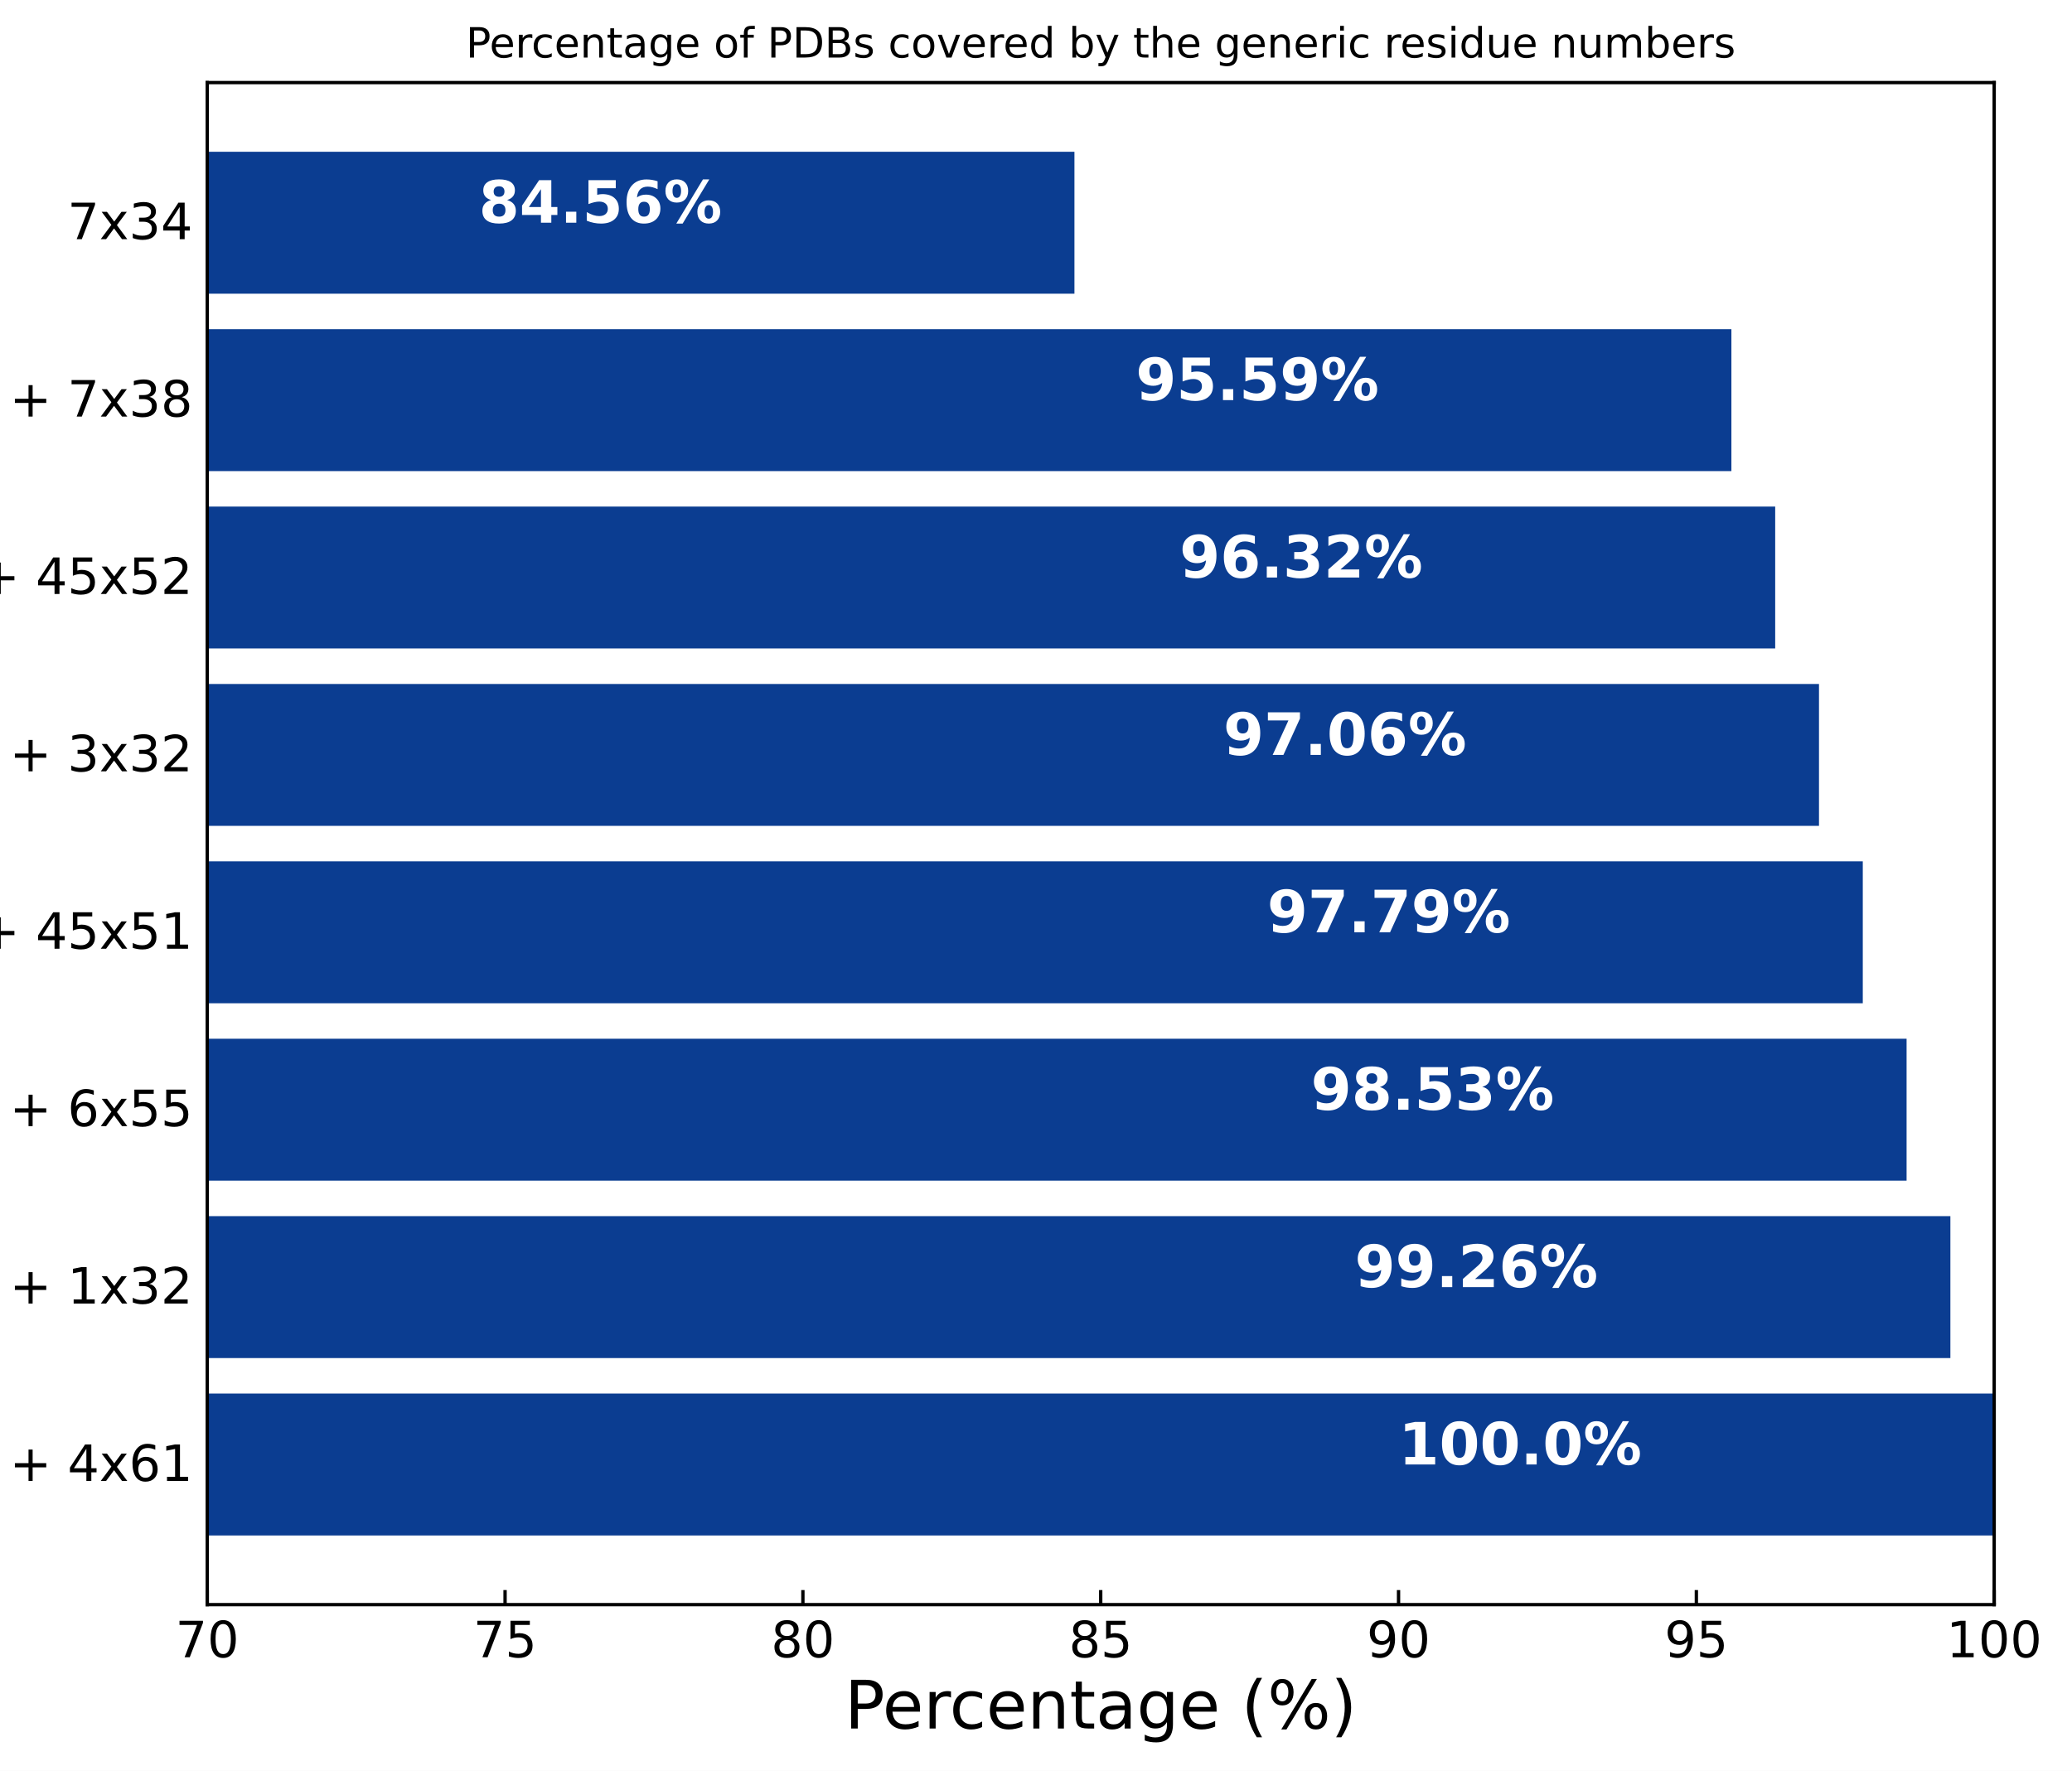
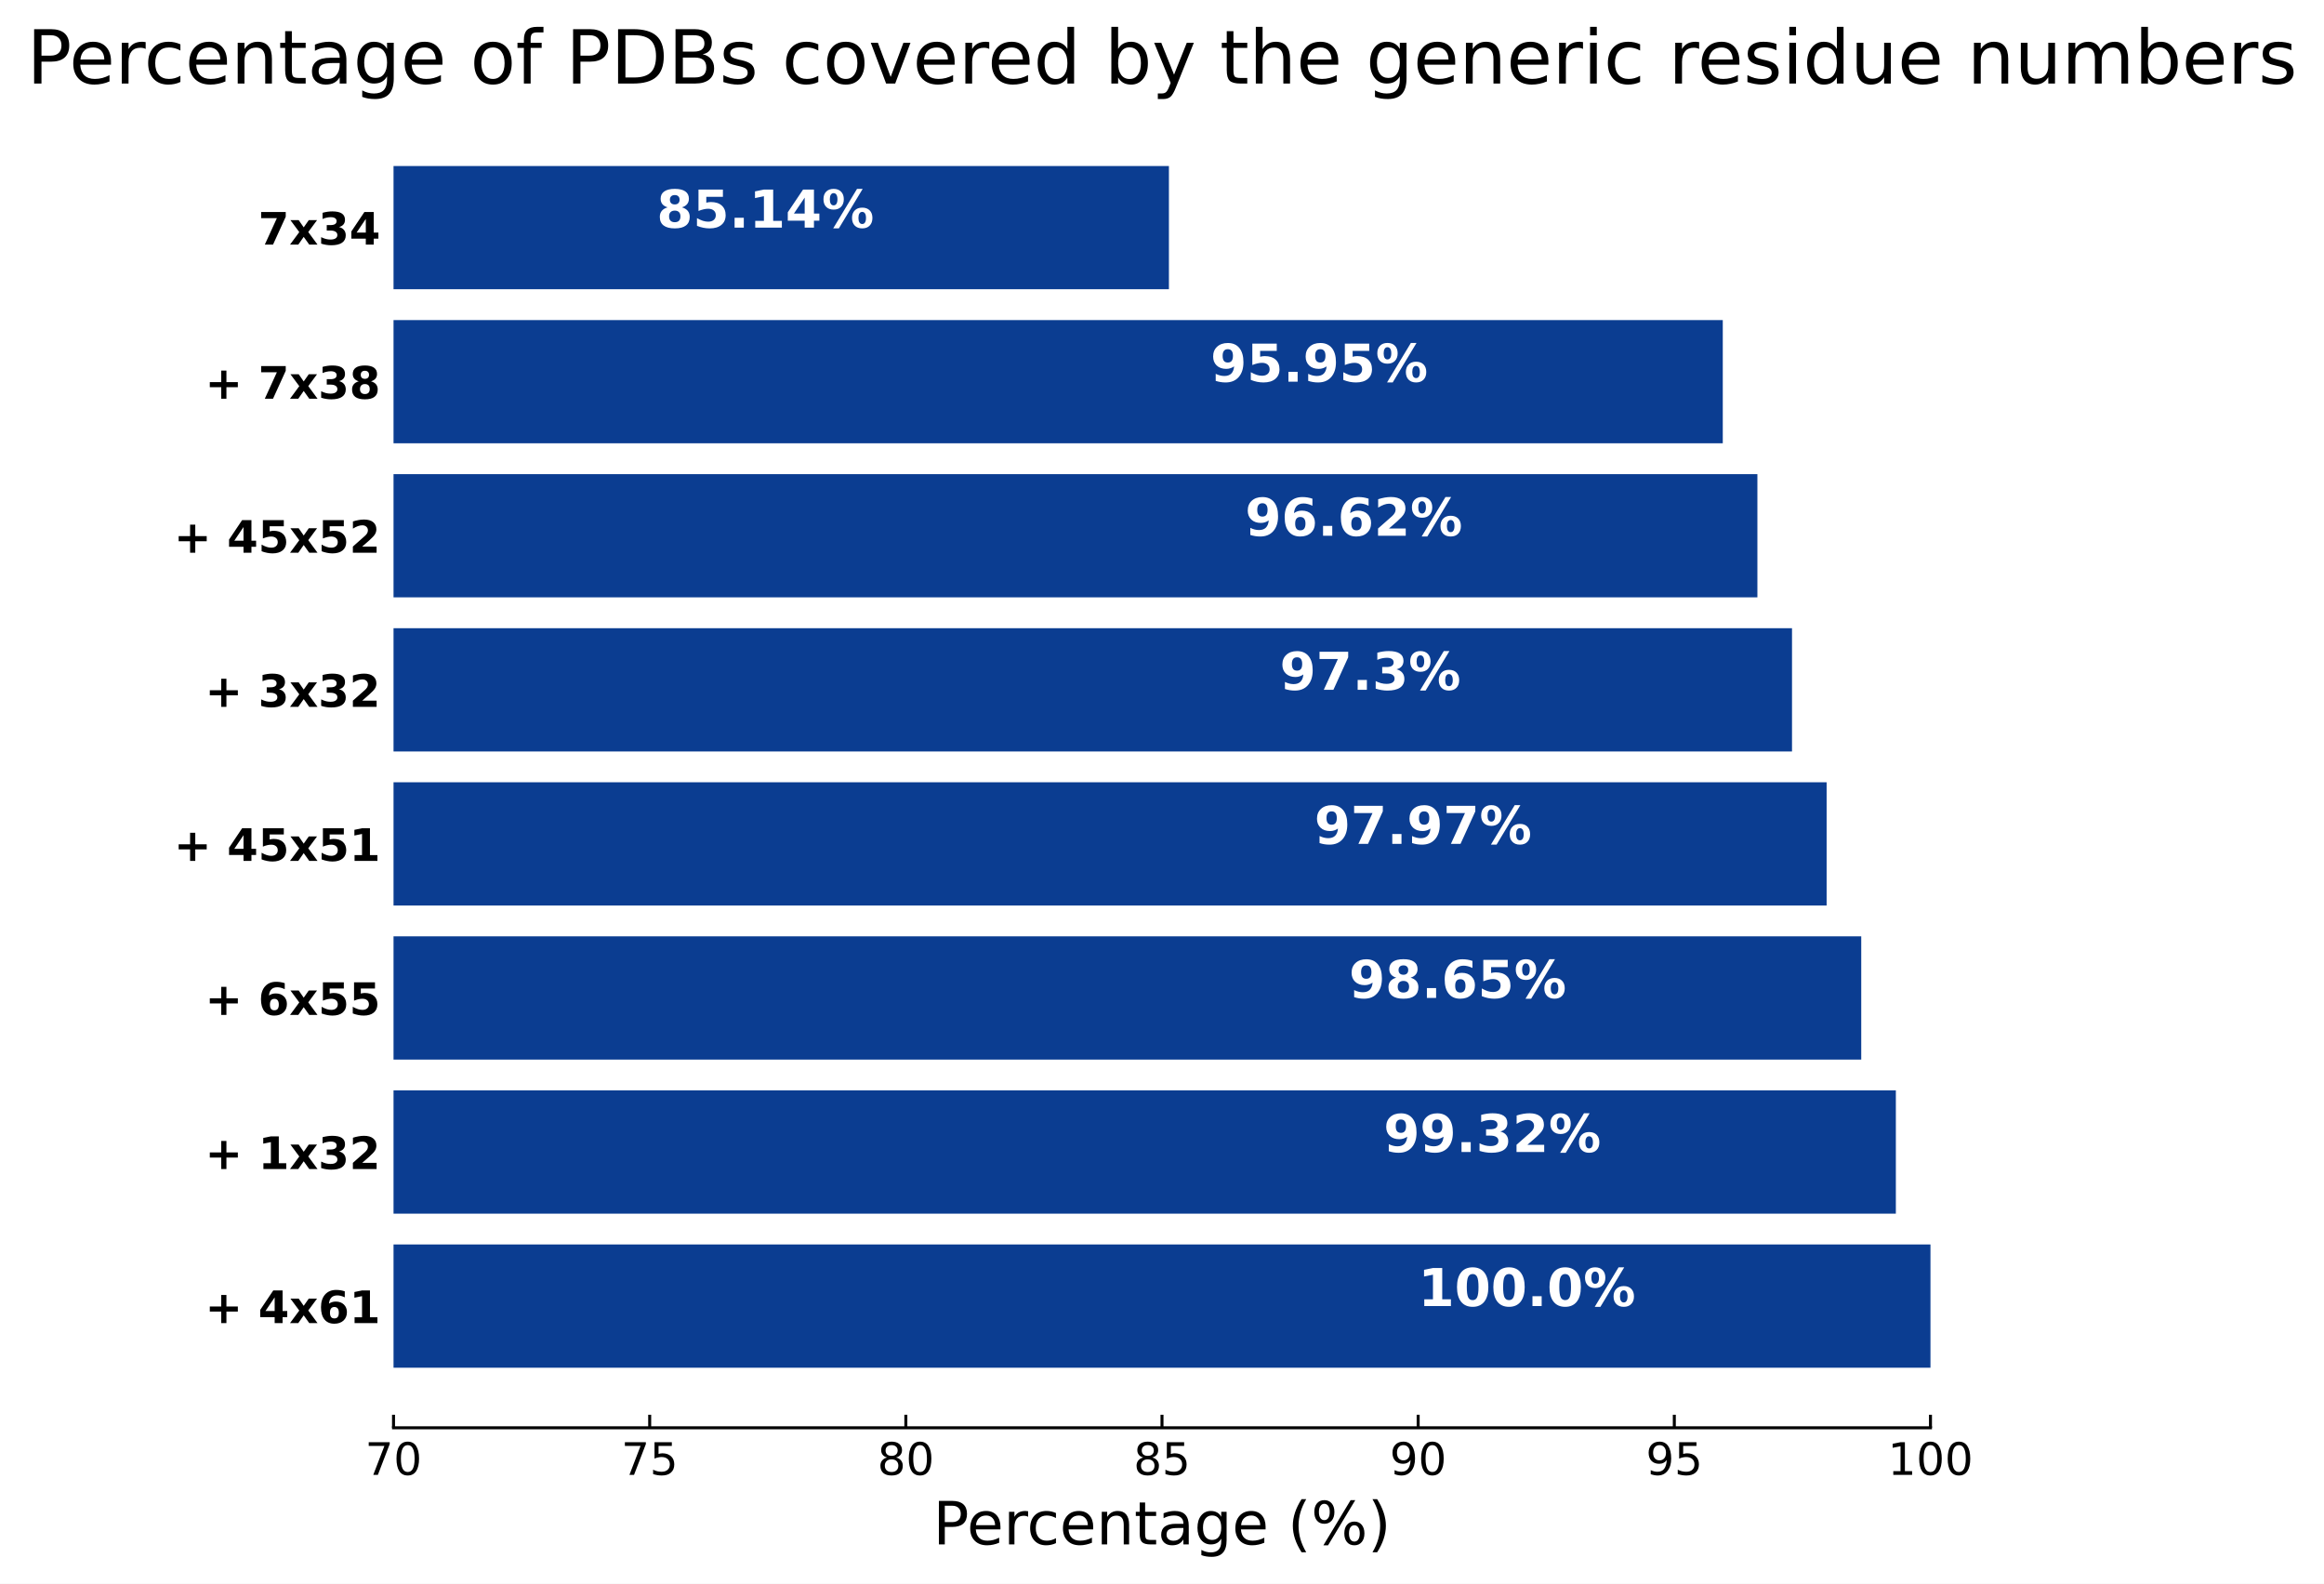
- <svg xmlns="http://www.w3.org/2000/svg" xmlns:xlink="http://www.w3.org/1999/xlink" width="496.65pt" height="424.493pt" viewBox="0 0 496.65 424.493" version="1.1">
+ <svg xmlns="http://www.w3.org/2000/svg" xmlns:xlink="http://www.w3.org/1999/xlink" width="623.094pt" height="424.616pt" viewBox="0 0 623.094 424.616" version="1.1">
  <defs>
    <style type="text/css">*{stroke-linejoin: round; stroke-linecap: butt}</style>
  </defs>
  <g id="figure_1">
    <g id="patch_1">
-       <path d="M 0 424.493  L 496.65 424.493  L 496.65 -0  L 0 -0  z " style="fill: #ffffff" />
+       <path d="M 0 424.616  L 623.094 424.616  L 623.094 0  L 0 0  z " style="fill: #ffffff" />
    </g>
    <g id="axes_1">
      <g id="patch_2">
-         <path d="M 49.678 384.657  L 477.998 384.657  L 477.998 19.797  L 49.678 19.797  z " style="fill: #ffffff" />
+         <path d="M 105.509 382.817  L 517.584 382.817  L 517.584 28.397  L 105.509 28.397  z " style="fill: #ffffff" />
      </g>
      <g id="patch_3">
-         <path d="M -949.736 36.381  L 257.539 36.381  L 257.539 70.401  L -949.736 70.401  z " clip-path="url(#pdeca857406)" style="fill: #0b3d91" />
+         <path d="M -855.999 44.507  L 313.403 44.507  L 313.403 77.553  L -855.999 77.553  z " clip-path="url(#p543beb3cb7)" style="fill: #0b3d91" />
      </g>
      <g id="patch_4">
-         <path d="M -949.736 78.906  L 415.009 78.906  L 415.009 112.925  L -949.736 112.925  z " clip-path="url(#pdeca857406)" style="fill: #0b3d91" />
+         <path d="M -855.999 85.815  L 461.899 85.815  L 461.899 118.861  L -855.999 118.861  z " clip-path="url(#p543beb3cb7)" style="fill: #0b3d91" />
      </g>
      <g id="patch_5">
-         <path d="M -949.736 121.43  L 425.507 121.43  L 425.507 155.45  L -949.736 155.45  z " clip-path="url(#pdeca857406)" style="fill: #0b3d91" />
+         <path d="M -855.999 127.122  L 471.18 127.122  L 471.18 160.168  L -855.999 160.168  z " clip-path="url(#p543beb3cb7)" style="fill: #0b3d91" />
      </g>
      <g id="patch_6">
-         <path d="M -949.736 163.955  L 436.005 163.955  L 436.005 197.974  L -949.736 197.974  z " clip-path="url(#pdeca857406)" style="fill: #0b3d91" />
+         <path d="M -855.999 168.43  L 480.461 168.43  L 480.461 201.476  L -855.999 201.476  z " clip-path="url(#p543beb3cb7)" style="fill: #0b3d91" />
      </g>
      <g id="patch_7">
-         <path d="M -949.736 206.479  L 446.503 206.479  L 446.503 240.499  L -949.736 240.499  z " clip-path="url(#pdeca857406)" style="fill: #0b3d91" />
+         <path d="M -855.999 209.738  L 489.741 209.738  L 489.741 242.784  L -855.999 242.784  z " clip-path="url(#p543beb3cb7)" style="fill: #0b3d91" />
      </g>
      <g id="patch_8">
-         <path d="M -949.736 249.004  L 457.001 249.004  L 457.001 283.023  L -949.736 283.023  z " clip-path="url(#pdeca857406)" style="fill: #0b3d91" />
+         <path d="M -855.999 251.045  L 499.022 251.045  L 499.022 284.091  L -855.999 284.091  z " clip-path="url(#p543beb3cb7)" style="fill: #0b3d91" />
      </g>
      <g id="patch_9">
-         <path d="M -949.736 291.528  L 467.499 291.528  L 467.499 325.548  L -949.736 325.548  z " clip-path="url(#pdeca857406)" style="fill: #0b3d91" />
+         <path d="M -855.999 292.353  L 508.303 292.353  L 508.303 325.399  L -855.999 325.399  z " clip-path="url(#p543beb3cb7)" style="fill: #0b3d91" />
      </g>
      <g id="patch_10">
-         <path d="M -949.736 334.053  L 477.998 334.053  L 477.998 368.072  L -949.736 368.072  z " clip-path="url(#pdeca857406)" style="fill: #0b3d91" />
+         <path d="M -855.999 333.661  L 517.584 333.661  L 517.584 366.707  L -855.999 366.707  z " clip-path="url(#p543beb3cb7)" style="fill: #0b3d91" />
      </g>
      <g id="matplotlib.axis_1">
        <g id="xtick_1">
          <g id="line2d_1">
            <defs>
-               <path id="m3e01329a9e" d="M 0 0  L 0 -3.5  " style="stroke: #000000; stroke-width: 0.8" />
+               <path id="m7b13220151" d="M 0 0  L 0 -3.5  " style="stroke: #000000; stroke-width: 0.8" />
            </defs>
            <g>
-               <use xlink:href="#m3e01329a9e" x="49.678" y="384.657" style="stroke: #000000; stroke-width: 0.8" />
+               <use xlink:href="#m7b13220151" x="105.509" y="382.817" style="stroke: #000000; stroke-width: 0.8" />
            </g>
          </g>
          <g id="text_1">
-             <text style="font: 12px 'DejaVu Sans', 'Bitstream Vera Sans', 'Computer Modern Sans Serif', 'Lucida Grande', 'Verdana', 'Geneva', 'Lucid', 'Arial', 'Helvetica', 'Avant Garde', sans-serif; text-anchor: middle" x="49.678" y="397.275" transform="rotate(-0 49.6775 397.275)">70</text>
+             <text style="font: 12px 'DejaVu Sans', 'Bitstream Vera Sans', 'Computer Modern Sans Serif', 'Lucida Grande', 'Verdana', 'Geneva', 'Lucid', 'Arial', 'Helvetica', 'Avant Garde', sans-serif; text-anchor: middle" x="105.509" y="395.435" transform="rotate(-0 105.5094 395.435)">70</text>
          </g>
        </g>
        <g id="xtick_2">
          <g id="line2d_2">
            <g>
-               <use xlink:href="#m3e01329a9e" x="121.064" y="384.657" style="stroke: #000000; stroke-width: 0.8" />
+               <use xlink:href="#m7b13220151" x="174.189" y="382.817" style="stroke: #000000; stroke-width: 0.8" />
            </g>
          </g>
          <g id="text_2">
-             <text style="font: 12px 'DejaVu Sans', 'Bitstream Vera Sans', 'Computer Modern Sans Serif', 'Lucida Grande', 'Verdana', 'Geneva', 'Lucid', 'Arial', 'Helvetica', 'Avant Garde', sans-serif; text-anchor: middle" x="121.064" y="397.275" transform="rotate(-0 121.0642 397.275)">75</text>
+             <text style="font: 12px 'DejaVu Sans', 'Bitstream Vera Sans', 'Computer Modern Sans Serif', 'Lucida Grande', 'Verdana', 'Geneva', 'Lucid', 'Arial', 'Helvetica', 'Avant Garde', sans-serif; text-anchor: middle" x="174.189" y="395.435" transform="rotate(-0 174.1885 395.435)">75</text>
          </g>
        </g>
        <g id="xtick_3">
          <g id="line2d_3">
            <g>
-               <use xlink:href="#m3e01329a9e" x="192.451" y="384.657" style="stroke: #000000; stroke-width: 0.8" />
+               <use xlink:href="#m7b13220151" x="242.868" y="382.817" style="stroke: #000000; stroke-width: 0.8" />
            </g>
          </g>
          <g id="text_3">
-             <text style="font: 12px 'DejaVu Sans', 'Bitstream Vera Sans', 'Computer Modern Sans Serif', 'Lucida Grande', 'Verdana', 'Geneva', 'Lucid', 'Arial', 'Helvetica', 'Avant Garde', sans-serif; text-anchor: middle" x="192.451" y="397.275" transform="rotate(-0 192.4508 397.275)">80</text>
+             <text style="font: 12px 'DejaVu Sans', 'Bitstream Vera Sans', 'Computer Modern Sans Serif', 'Lucida Grande', 'Verdana', 'Geneva', 'Lucid', 'Arial', 'Helvetica', 'Avant Garde', sans-serif; text-anchor: middle" x="242.868" y="395.435" transform="rotate(-0 242.8677 395.435)">80</text>
          </g>
        </g>
        <g id="xtick_4">
          <g id="line2d_4">
            <g>
-               <use xlink:href="#m3e01329a9e" x="263.837" y="384.657" style="stroke: #000000; stroke-width: 0.8" />
+               <use xlink:href="#m7b13220151" x="311.547" y="382.817" style="stroke: #000000; stroke-width: 0.8" />
            </g>
          </g>
          <g id="text_4">
-             <text style="font: 12px 'DejaVu Sans', 'Bitstream Vera Sans', 'Computer Modern Sans Serif', 'Lucida Grande', 'Verdana', 'Geneva', 'Lucid', 'Arial', 'Helvetica', 'Avant Garde', sans-serif; text-anchor: middle" x="263.837" y="397.275" transform="rotate(-0 263.8375 397.275)">85</text>
+             <text style="font: 12px 'DejaVu Sans', 'Bitstream Vera Sans', 'Computer Modern Sans Serif', 'Lucida Grande', 'Verdana', 'Geneva', 'Lucid', 'Arial', 'Helvetica', 'Avant Garde', sans-serif; text-anchor: middle" x="311.547" y="395.435" transform="rotate(-0 311.5469 395.435)">85</text>
          </g>
        </g>
        <g id="xtick_5">
          <g id="line2d_5">
            <g>
-               <use xlink:href="#m3e01329a9e" x="335.224" y="384.657" style="stroke: #000000; stroke-width: 0.8" />
+               <use xlink:href="#m7b13220151" x="380.226" y="382.817" style="stroke: #000000; stroke-width: 0.8" />
            </g>
          </g>
          <g id="text_5">
-             <text style="font: 12px 'DejaVu Sans', 'Bitstream Vera Sans', 'Computer Modern Sans Serif', 'Lucida Grande', 'Verdana', 'Geneva', 'Lucid', 'Arial', 'Helvetica', 'Avant Garde', sans-serif; text-anchor: middle" x="335.224" y="397.275" transform="rotate(-0 335.2242 397.275)">90</text>
+             <text style="font: 12px 'DejaVu Sans', 'Bitstream Vera Sans', 'Computer Modern Sans Serif', 'Lucida Grande', 'Verdana', 'Geneva', 'Lucid', 'Arial', 'Helvetica', 'Avant Garde', sans-serif; text-anchor: middle" x="380.226" y="395.435" transform="rotate(-0 380.226 395.435)">90</text>
          </g>
        </g>
        <g id="xtick_6">
          <g id="line2d_6">
            <g>
-               <use xlink:href="#m3e01329a9e" x="406.611" y="384.657" style="stroke: #000000; stroke-width: 0.8" />
+               <use xlink:href="#m7b13220151" x="448.905" y="382.817" style="stroke: #000000; stroke-width: 0.8" />
            </g>
          </g>
          <g id="text_6">
-             <text style="font: 12px 'DejaVu Sans', 'Bitstream Vera Sans', 'Computer Modern Sans Serif', 'Lucida Grande', 'Verdana', 'Geneva', 'Lucid', 'Arial', 'Helvetica', 'Avant Garde', sans-serif; text-anchor: middle" x="406.611" y="397.275" transform="rotate(-0 406.6108 397.275)">95</text>
+             <text style="font: 12px 'DejaVu Sans', 'Bitstream Vera Sans', 'Computer Modern Sans Serif', 'Lucida Grande', 'Verdana', 'Geneva', 'Lucid', 'Arial', 'Helvetica', 'Avant Garde', sans-serif; text-anchor: middle" x="448.905" y="395.435" transform="rotate(-0 448.9052 395.435)">95</text>
          </g>
        </g>
        <g id="xtick_7">
          <g id="line2d_7">
            <g>
-               <use xlink:href="#m3e01329a9e" x="477.998" y="384.657" style="stroke: #000000; stroke-width: 0.8" />
+               <use xlink:href="#m7b13220151" x="517.584" y="382.817" style="stroke: #000000; stroke-width: 0.8" />
            </g>
          </g>
          <g id="text_7">
-             <text style="font: 12px 'DejaVu Sans', 'Bitstream Vera Sans', 'Computer Modern Sans Serif', 'Lucida Grande', 'Verdana', 'Geneva', 'Lucid', 'Arial', 'Helvetica', 'Avant Garde', sans-serif; text-anchor: middle" x="477.998" y="397.275" transform="rotate(-0 477.9975 397.275)">100</text>
+             <text style="font: 12px 'DejaVu Sans', 'Bitstream Vera Sans', 'Computer Modern Sans Serif', 'Lucida Grande', 'Verdana', 'Geneva', 'Lucid', 'Arial', 'Helvetica', 'Avant Garde', sans-serif; text-anchor: middle" x="517.584" y="395.435" transform="rotate(-0 517.5844 395.435)">100</text>
          </g>
        </g>
        <g id="text_8">
-           <text style="font: 16px 'DejaVu Sans', 'Bitstream Vera Sans', 'Computer Modern Sans Serif', 'Lucida Grande', 'Verdana', 'Geneva', 'Lucid', 'Arial', 'Helvetica', 'Avant Garde', sans-serif; text-anchor: middle" x="263.837" y="414.348" transform="rotate(-0 263.8375 414.3481)">Percentage (%)</text>
+           <text style="font: 16px 'DejaVu Sans', 'Bitstream Vera Sans', 'Computer Modern Sans Serif', 'Lucida Grande', 'Verdana', 'Geneva', 'Lucid', 'Arial', 'Helvetica', 'Avant Garde', sans-serif; text-anchor: middle" x="311.547" y="414.088" transform="rotate(-0 311.5469 414.0881)">Percentage (%)</text>
        </g>
      </g>
      <g id="matplotlib.axis_2">
        <g id="ytick_1">
          <g id="line2d_8" />
          <g id="text_9">
-             <text style="font: 12px 'DejaVu Sans', 'Bitstream Vera Sans', 'Computer Modern Sans Serif', 'Lucida Grande', 'Verdana', 'Geneva', 'Lucid', 'Arial', 'Helvetica', 'Avant Garde', sans-serif; text-anchor: end" x="46.178" y="57.334" transform="rotate(-0 46.1775 57.33434)"> 7x34</text>
+             <text style="font: 700 12px 'DejaVu Sans', 'Bitstream Vera Sans', 'Computer Modern Sans Serif', 'Lucida Grande', 'Verdana', 'Geneva', 'Lucid', 'Arial', 'Helvetica', 'Avant Garde', sans-serif; text-anchor: end" x="102.009" y="65.589" transform="rotate(-0 102.0094 65.58901)"> 7x34</text>
          </g>
        </g>
        <g id="ytick_2">
          <g id="line2d_9" />
          <g id="text_10">
-             <text style="font: 12px 'DejaVu Sans', 'Bitstream Vera Sans', 'Computer Modern Sans Serif', 'Lucida Grande', 'Verdana', 'Geneva', 'Lucid', 'Arial', 'Helvetica', 'Avant Garde', sans-serif; text-anchor: end" x="46.178" y="99.859" transform="rotate(-0 46.1775 99.85881)">+ 7x38</text>
+             <text style="font: 700 12px 'DejaVu Sans', 'Bitstream Vera Sans', 'Computer Modern Sans Serif', 'Lucida Grande', 'Verdana', 'Geneva', 'Lucid', 'Arial', 'Helvetica', 'Avant Garde', sans-serif; text-anchor: end" x="102.009" y="106.897" transform="rotate(-0 102.0094 106.8967)">+ 7x38</text>
          </g>
        </g>
        <g id="ytick_3">
          <g id="line2d_10" />
          <g id="text_11">
-             <text style="font: 12px 'DejaVu Sans', 'Bitstream Vera Sans', 'Computer Modern Sans Serif', 'Lucida Grande', 'Verdana', 'Geneva', 'Lucid', 'Arial', 'Helvetica', 'Avant Garde', sans-serif; text-anchor: end" x="46.178" y="142.383" transform="rotate(-0 46.1775 142.3833)">+ 45x52</text>
+             <text style="font: 700 12px 'DejaVu Sans', 'Bitstream Vera Sans', 'Computer Modern Sans Serif', 'Lucida Grande', 'Verdana', 'Geneva', 'Lucid', 'Arial', 'Helvetica', 'Avant Garde', sans-serif; text-anchor: end" x="102.009" y="148.204" transform="rotate(-0 102.0094 148.2044)">+ 45x52</text>
          </g>
        </g>
        <g id="ytick_4">
          <g id="line2d_11" />
          <g id="text_12">
-             <text style="font: 12px 'DejaVu Sans', 'Bitstream Vera Sans', 'Computer Modern Sans Serif', 'Lucida Grande', 'Verdana', 'Geneva', 'Lucid', 'Arial', 'Helvetica', 'Avant Garde', sans-serif; text-anchor: end" x="46.178" y="184.908" transform="rotate(-0 46.1775 184.9078)">+ 3x32</text>
+             <text style="font: 700 12px 'DejaVu Sans', 'Bitstream Vera Sans', 'Computer Modern Sans Serif', 'Lucida Grande', 'Verdana', 'Geneva', 'Lucid', 'Arial', 'Helvetica', 'Avant Garde', sans-serif; text-anchor: end" x="102.009" y="189.512" transform="rotate(-0 102.0094 189.5121)">+ 3x32</text>
          </g>
        </g>
        <g id="ytick_5">
          <g id="line2d_12" />
          <g id="text_13">
-             <text style="font: 12px 'DejaVu Sans', 'Bitstream Vera Sans', 'Computer Modern Sans Serif', 'Lucida Grande', 'Verdana', 'Geneva', 'Lucid', 'Arial', 'Helvetica', 'Avant Garde', sans-serif; text-anchor: end" x="46.178" y="227.432" transform="rotate(-0 46.1775 227.4322)">+ 45x51</text>
+             <text style="font: 700 12px 'DejaVu Sans', 'Bitstream Vera Sans', 'Computer Modern Sans Serif', 'Lucida Grande', 'Verdana', 'Geneva', 'Lucid', 'Arial', 'Helvetica', 'Avant Garde', sans-serif; text-anchor: end" x="102.009" y="230.82" transform="rotate(-0 102.0094 230.8198)">+ 45x51</text>
          </g>
        </g>
        <g id="ytick_6">
          <g id="line2d_13" />
          <g id="text_14">
-             <text style="font: 12px 'DejaVu Sans', 'Bitstream Vera Sans', 'Computer Modern Sans Serif', 'Lucida Grande', 'Verdana', 'Geneva', 'Lucid', 'Arial', 'Helvetica', 'Avant Garde', sans-serif; text-anchor: end" x="46.178" y="269.957" transform="rotate(-0 46.1775 269.9567)">+ 6x55</text>
+             <text style="font: 700 12px 'DejaVu Sans', 'Bitstream Vera Sans', 'Computer Modern Sans Serif', 'Lucida Grande', 'Verdana', 'Geneva', 'Lucid', 'Arial', 'Helvetica', 'Avant Garde', sans-serif; text-anchor: end" x="102.009" y="272.127" transform="rotate(-0 102.0094 272.1275)">+ 6x55</text>
          </g>
        </g>
        <g id="ytick_7">
          <g id="line2d_14" />
          <g id="text_15">
-             <text style="font: 12px 'DejaVu Sans', 'Bitstream Vera Sans', 'Computer Modern Sans Serif', 'Lucida Grande', 'Verdana', 'Geneva', 'Lucid', 'Arial', 'Helvetica', 'Avant Garde', sans-serif; text-anchor: end" x="46.178" y="312.481" transform="rotate(-0 46.1775 312.4812)">+ 1x32</text>
+             <text style="font: 700 12px 'DejaVu Sans', 'Bitstream Vera Sans', 'Computer Modern Sans Serif', 'Lucida Grande', 'Verdana', 'Geneva', 'Lucid', 'Arial', 'Helvetica', 'Avant Garde', sans-serif; text-anchor: end" x="102.009" y="313.435" transform="rotate(-0 102.0094 313.4352)">+ 1x32</text>
          </g>
        </g>
        <g id="ytick_8">
          <g id="line2d_15" />
          <g id="text_16">
-             <text style="font: 12px 'DejaVu Sans', 'Bitstream Vera Sans', 'Computer Modern Sans Serif', 'Lucida Grande', 'Verdana', 'Geneva', 'Lucid', 'Arial', 'Helvetica', 'Avant Garde', sans-serif; text-anchor: end" x="46.178" y="355.006" transform="rotate(-0 46.1775 355.0057)">+ 4x61</text>
+             <text style="font: 700 12px 'DejaVu Sans', 'Bitstream Vera Sans', 'Computer Modern Sans Serif', 'Lucida Grande', 'Verdana', 'Geneva', 'Lucid', 'Arial', 'Helvetica', 'Avant Garde', sans-serif; text-anchor: end" x="102.009" y="354.743" transform="rotate(-0 102.0094 354.7429)">+ 4x61</text>
          </g>
        </g>
      </g>
      <g id="patch_11">
-         <path d="M 49.678 384.657  L 49.678 19.797  " style="fill: none; stroke: #000000; stroke-width: 0.8; stroke-linejoin: miter; stroke-linecap: square" />
-       </g>
-       <g id="patch_12">
-         <path d="M 477.998 384.657  L 477.998 19.797  " style="fill: none; stroke: #000000; stroke-width: 0.8; stroke-linejoin: miter; stroke-linecap: square" />
-       </g>
-       <g id="patch_13">
-         <path d="M 49.678 384.657  L 477.998 384.657  " style="fill: none; stroke: #000000; stroke-width: 0.8; stroke-linejoin: miter; stroke-linecap: square" />
-       </g>
-       <g id="patch_14">
-         <path d="M 49.678 19.797  L 477.998 19.797  " style="fill: none; stroke: #000000; stroke-width: 0.8; stroke-linejoin: miter; stroke-linecap: square" />
+         <path d="M 105.509 382.817  L 517.584 382.817  " style="fill: none; stroke: #000000; stroke-width: 0.8; stroke-linejoin: miter; stroke-linecap: square" />
      </g>
      <g id="text_17">
-         <text style="fill: #ffffff; font: 700 14px 'DejaVu Sans', 'Bitstream Vera Sans', 'Computer Modern Sans Serif', 'Lucida Grande', 'Verdana', 'Geneva', 'Lucid', 'Arial', 'Helvetica', 'Avant Garde', sans-serif; text-anchor: start" x="114.765" y="53.391" transform="rotate(-0 114.7653 53.39121)">84.56%</text>
+         <text style="fill: #ffffff; font: 700 14px 'DejaVu Sans', 'Bitstream Vera Sans', 'Computer Modern Sans Serif', 'Lucida Grande', 'Verdana', 'Geneva', 'Lucid', 'Arial', 'Helvetica', 'Avant Garde', sans-serif; text-anchor: start" x="176.045" y="61.03" transform="rotate(-0 176.0447 61.02995)">85.14%</text>
      </g>
      <g id="text_18">
-         <text style="fill: #ffffff; font: 700 14px 'DejaVu Sans', 'Bitstream Vera Sans', 'Computer Modern Sans Serif', 'Lucida Grande', 'Verdana', 'Geneva', 'Lucid', 'Arial', 'Helvetica', 'Avant Garde', sans-serif; text-anchor: start" x="272.236" y="95.916" transform="rotate(-0 272.2359 95.91569)">95.59%</text>
+         <text style="fill: #ffffff; font: 700 14px 'DejaVu Sans', 'Bitstream Vera Sans', 'Computer Modern Sans Serif', 'Lucida Grande', 'Verdana', 'Geneva', 'Lucid', 'Arial', 'Helvetica', 'Avant Garde', sans-serif; text-anchor: start" x="324.54" y="102.338" transform="rotate(-0 324.5402 102.3376)">95.95%</text>
      </g>
      <g id="text_19">
-         <text style="fill: #ffffff; font: 700 14px 'DejaVu Sans', 'Bitstream Vera Sans', 'Computer Modern Sans Serif', 'Lucida Grande', 'Verdana', 'Geneva', 'Lucid', 'Arial', 'Helvetica', 'Avant Garde', sans-serif; text-anchor: start" x="282.734" y="138.44" transform="rotate(-0 282.734 138.4402)">96.32%</text>
+         <text style="fill: #ffffff; font: 700 14px 'DejaVu Sans', 'Bitstream Vera Sans', 'Computer Modern Sans Serif', 'Lucida Grande', 'Verdana', 'Geneva', 'Lucid', 'Arial', 'Helvetica', 'Avant Garde', sans-serif; text-anchor: start" x="333.821" y="143.645" transform="rotate(-0 333.8212 143.6453)">96.62%</text>
      </g>
      <g id="text_20">
-         <text style="fill: #ffffff; font: 700 14px 'DejaVu Sans', 'Bitstream Vera Sans', 'Computer Modern Sans Serif', 'Lucida Grande', 'Verdana', 'Geneva', 'Lucid', 'Arial', 'Helvetica', 'Avant Garde', sans-serif; text-anchor: start" x="293.232" y="180.965" transform="rotate(-0 293.232 180.9646)">97.06%</text>
+         <text style="fill: #ffffff; font: 700 14px 'DejaVu Sans', 'Bitstream Vera Sans', 'Computer Modern Sans Serif', 'Lucida Grande', 'Verdana', 'Geneva', 'Lucid', 'Arial', 'Helvetica', 'Avant Garde', sans-serif; text-anchor: start" x="343.102" y="184.953" transform="rotate(-0 343.1022 184.953)">97.3%</text>
      </g>
      <g id="text_21">
-         <text style="fill: #ffffff; font: 700 14px 'DejaVu Sans', 'Bitstream Vera Sans', 'Computer Modern Sans Serif', 'Lucida Grande', 'Verdana', 'Geneva', 'Lucid', 'Arial', 'Helvetica', 'Avant Garde', sans-serif; text-anchor: start" x="303.73" y="223.489" transform="rotate(-0 303.73 223.4891)">97.79%</text>
+         <text style="fill: #ffffff; font: 700 14px 'DejaVu Sans', 'Bitstream Vera Sans', 'Computer Modern Sans Serif', 'Lucida Grande', 'Verdana', 'Geneva', 'Lucid', 'Arial', 'Helvetica', 'Avant Garde', sans-serif; text-anchor: start" x="352.383" y="226.261" transform="rotate(-0 352.3831 226.2607)">97.97%</text>
      </g>
      <g id="text_22">
-         <text style="fill: #ffffff; font: 700 14px 'DejaVu Sans', 'Bitstream Vera Sans', 'Computer Modern Sans Serif', 'Lucida Grande', 'Verdana', 'Geneva', 'Lucid', 'Arial', 'Helvetica', 'Avant Garde', sans-serif; text-anchor: start" x="314.228" y="266.014" transform="rotate(-0 314.2281 266.0136)">98.53%</text>
+         <text style="fill: #ffffff; font: 700 14px 'DejaVu Sans', 'Bitstream Vera Sans', 'Computer Modern Sans Serif', 'Lucida Grande', 'Verdana', 'Geneva', 'Lucid', 'Arial', 'Helvetica', 'Avant Garde', sans-serif; text-anchor: start" x="361.664" y="267.568" transform="rotate(-0 361.6641 267.5684)">98.65%</text>
      </g>
      <g id="text_23">
-         <text style="fill: #ffffff; font: 700 14px 'DejaVu Sans', 'Bitstream Vera Sans', 'Computer Modern Sans Serif', 'Lucida Grande', 'Verdana', 'Geneva', 'Lucid', 'Arial', 'Helvetica', 'Avant Garde', sans-serif; text-anchor: start" x="324.726" y="308.538" transform="rotate(-0 324.7261 308.5381)">99.26%</text>
+         <text style="fill: #ffffff; font: 700 14px 'DejaVu Sans', 'Bitstream Vera Sans', 'Computer Modern Sans Serif', 'Lucida Grande', 'Verdana', 'Geneva', 'Lucid', 'Arial', 'Helvetica', 'Avant Garde', sans-serif; text-anchor: start" x="370.945" y="308.876" transform="rotate(-0 370.9451 308.8761)">99.32%</text>
      </g>
      <g id="text_24">
-         <text style="fill: #ffffff; font: 700 14px 'DejaVu Sans', 'Bitstream Vera Sans', 'Computer Modern Sans Serif', 'Lucida Grande', 'Verdana', 'Geneva', 'Lucid', 'Arial', 'Helvetica', 'Avant Garde', sans-serif; text-anchor: start" x="335.224" y="351.063" transform="rotate(-0 335.2242 351.0625)">100.0%</text>
+         <text style="fill: #ffffff; font: 700 14px 'DejaVu Sans', 'Bitstream Vera Sans', 'Computer Modern Sans Serif', 'Lucida Grande', 'Verdana', 'Geneva', 'Lucid', 'Arial', 'Helvetica', 'Avant Garde', sans-serif; text-anchor: start" x="380.226" y="350.184" transform="rotate(-0 380.226 350.1838)">100.0%</text>
      </g>
      <g id="text_25">
-         <text style="font: 10px 'DejaVu Sans', 'Bitstream Vera Sans', 'Computer Modern Sans Serif', 'Lucida Grande', 'Verdana', 'Geneva', 'Lucid', 'Arial', 'Helvetica', 'Avant Garde', sans-serif; text-anchor: middle" x="263.837" y="13.797" transform="rotate(-0 263.8375 13.79688)">Percentage of PDBs covered by the generic residue numbers</text>
+         <text style="font: 20px 'DejaVu Sans', 'Bitstream Vera Sans', 'Computer Modern Sans Serif', 'Lucida Grande', 'Verdana', 'Geneva', 'Lucid', 'Arial', 'Helvetica', 'Avant Garde', sans-serif; text-anchor: middle" x="311.547" y="22.397" transform="rotate(-0 311.5469 22.39688)">Percentage of PDBs covered by the generic residue numbers</text>
      </g>
    </g>
  </g>
  <defs>
-     <clipPath id="pdeca857406">
-       <rect x="49.678" y="19.797" width="428.32" height="364.86" />
+     <clipPath id="p543beb3cb7">
+       <rect x="105.509" y="28.397" width="412.075" height="354.42" />
    </clipPath>
  </defs>
</svg>
